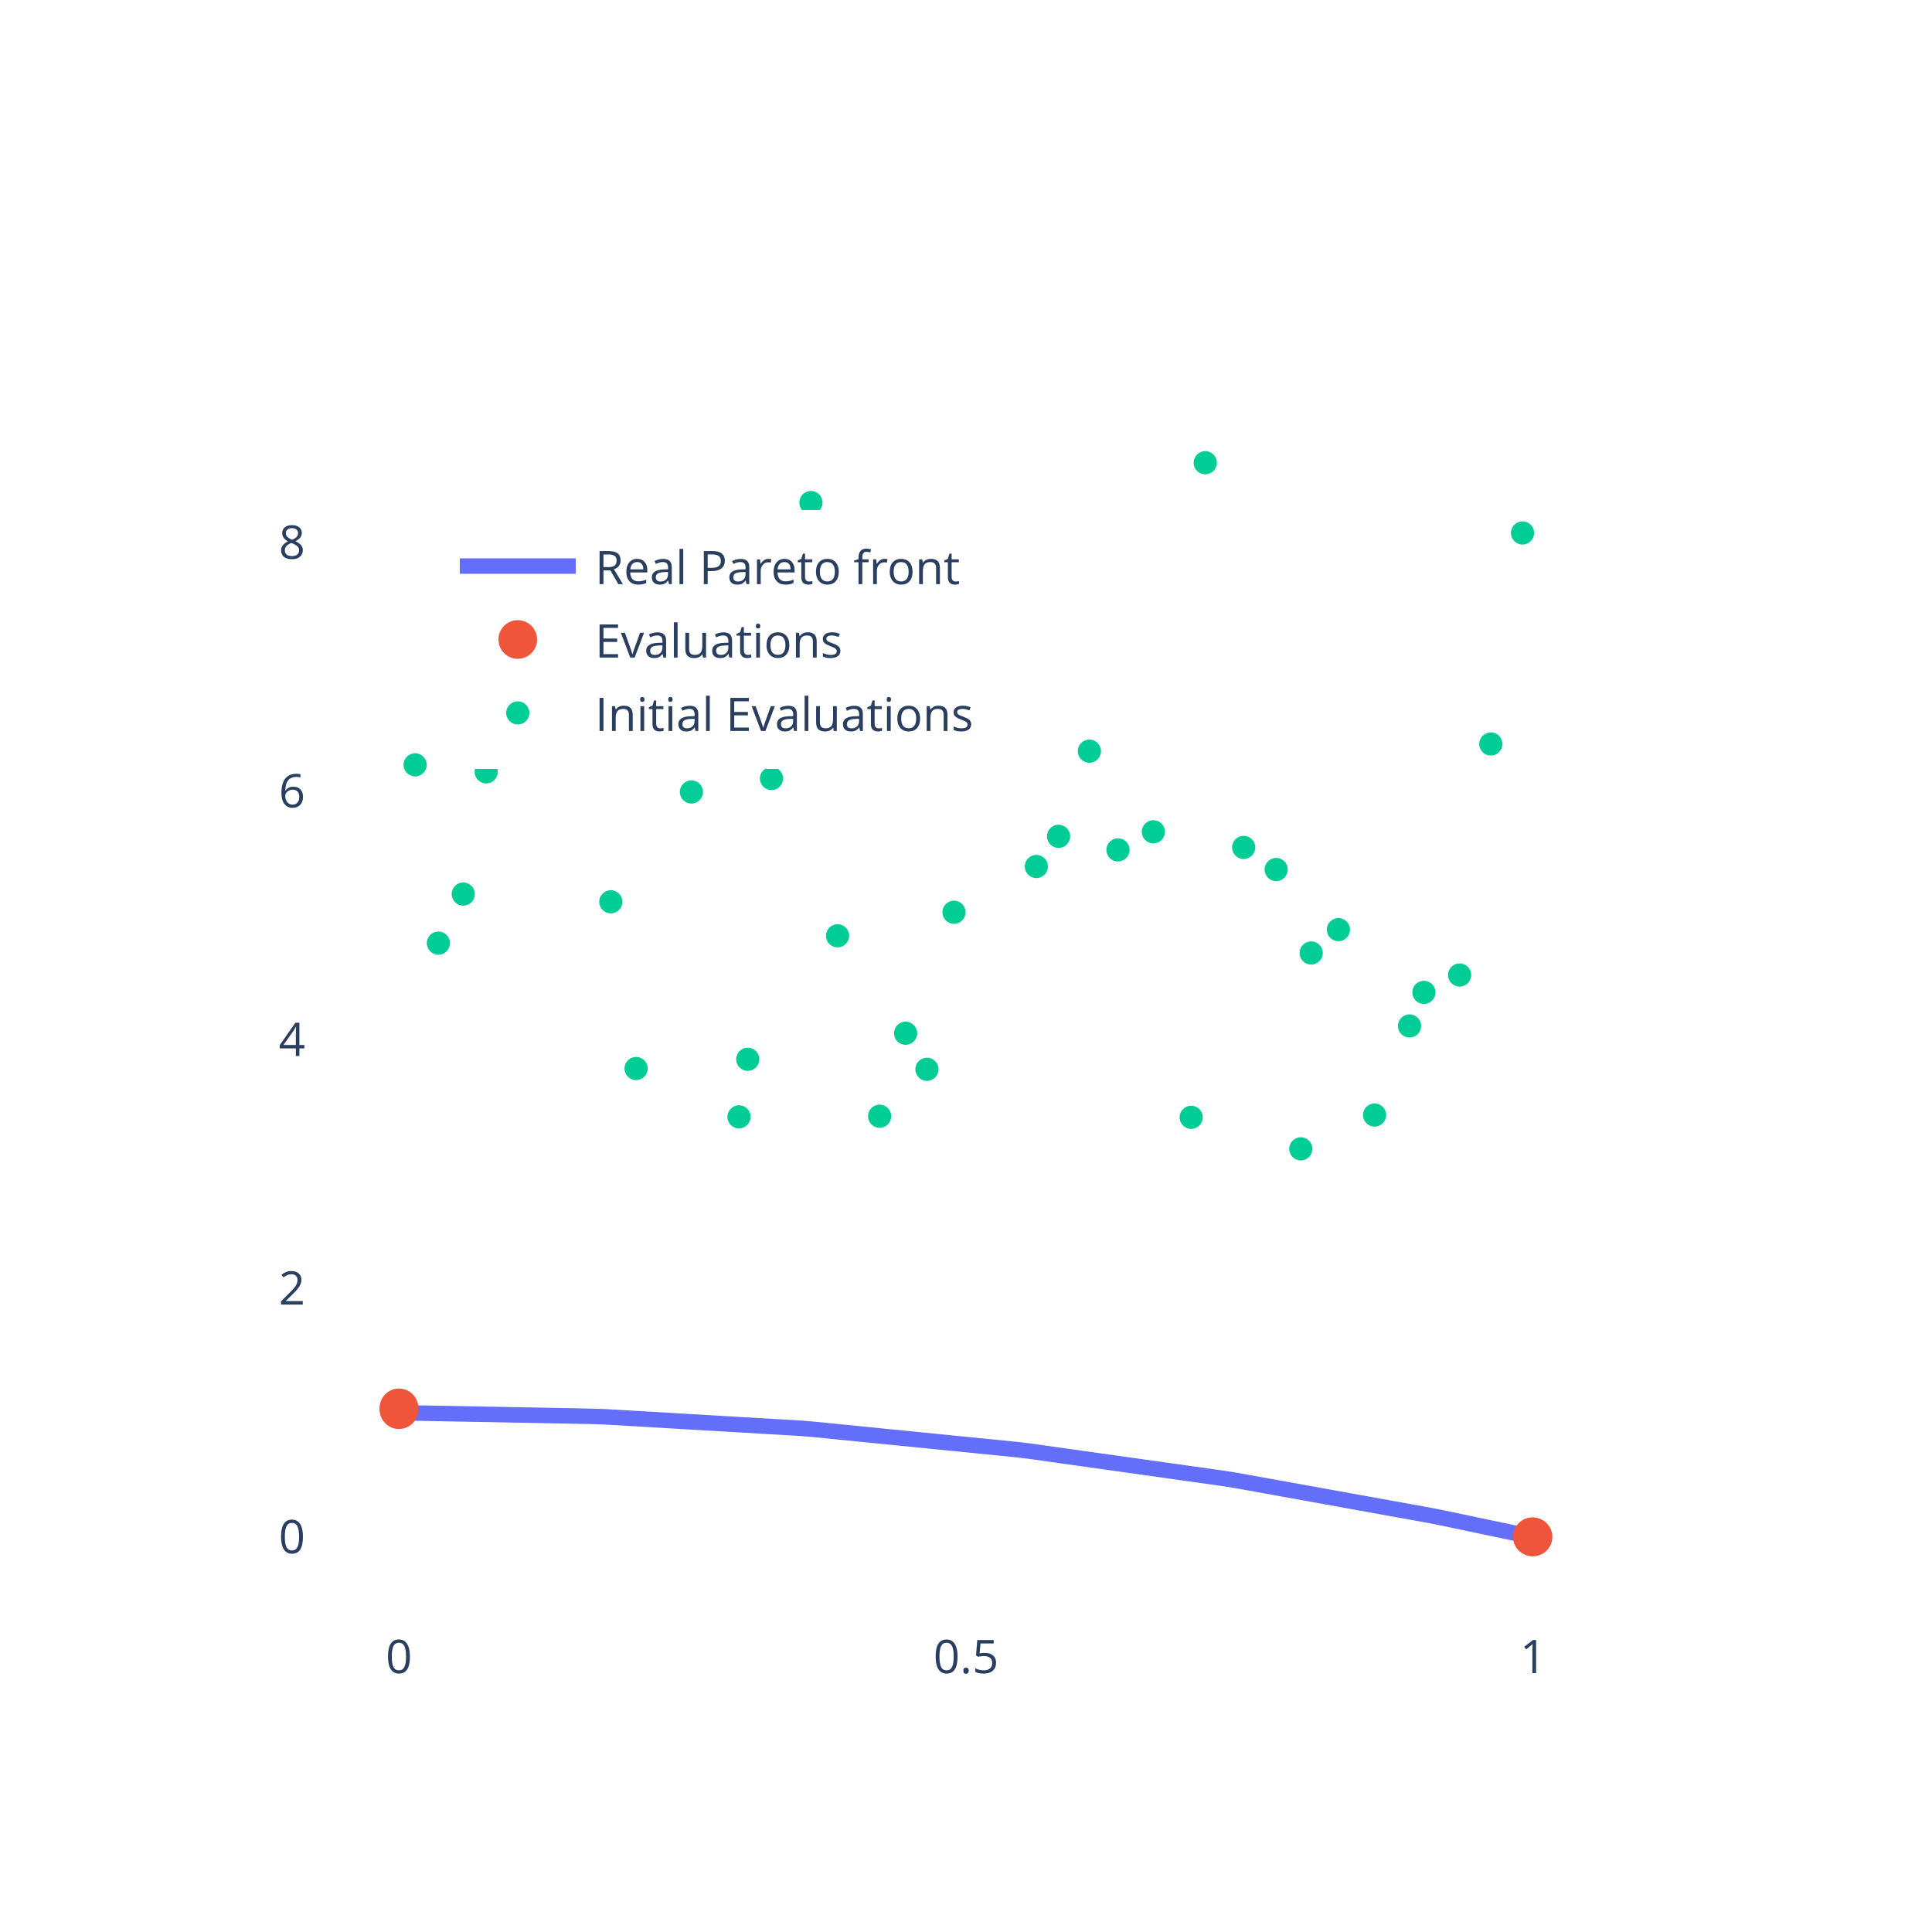
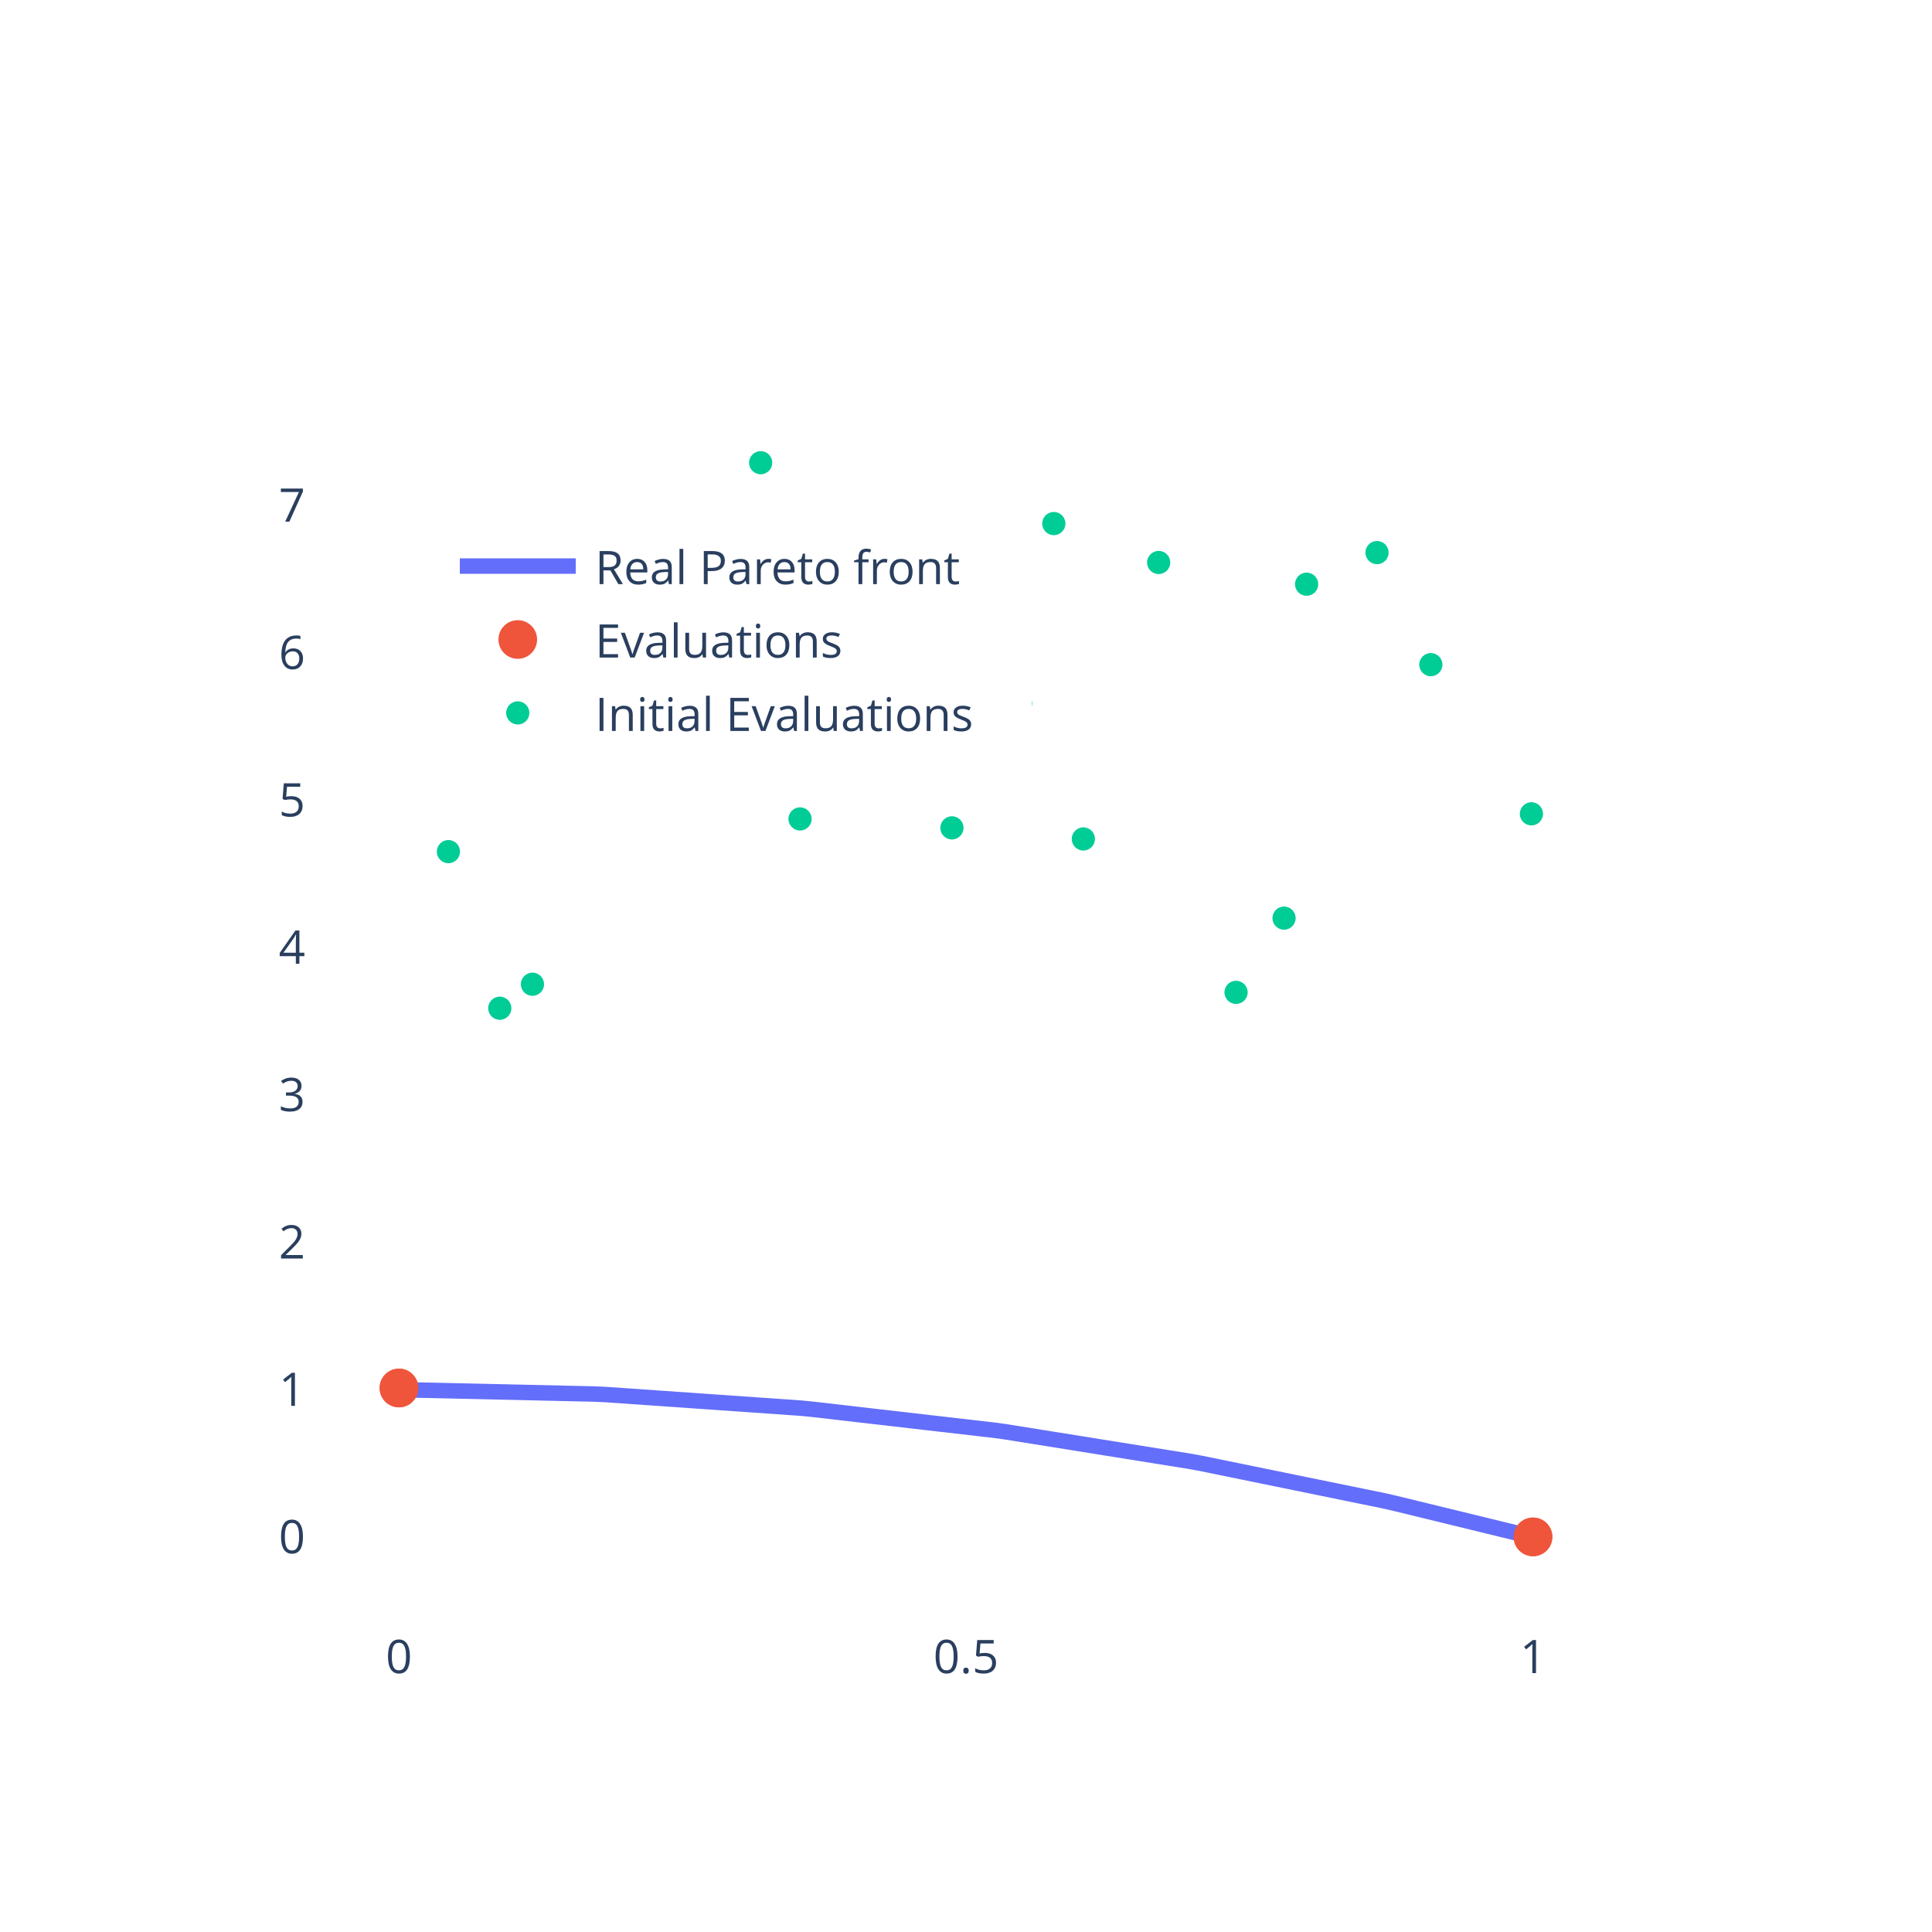
<svg xmlns="http://www.w3.org/2000/svg" class="main-svg" width="500" height="500" style="" viewBox="0 0 500 500">
  <rect x="0" y="0" width="500" height="500" style="fill: rgb(255, 255, 255); fill-opacity: 1;" />
-   <defs id="defs-4682c7">
+   <defs id="defs-e8e7f6">
    <g class="clips">
-       <clipPath id="clip4682c7xyplot" class="plotclip">
+       <clipPath id="clipe8e7f6xyplot" class="plotclip">
        <rect width="340" height="320" />
      </clipPath>
-       <clipPath class="axesclip" id="clip4682c7x">
+       <clipPath class="axesclip" id="clipe8e7f6x">
        <rect x="80" y="0" width="340" height="500" />
      </clipPath>
-       <clipPath class="axesclip" id="clip4682c7y">
+       <clipPath class="axesclip" id="clipe8e7f6y">
        <rect x="0" y="100" width="500" height="320" />
      </clipPath>
-       <clipPath class="axesclip" id="clip4682c7xy">
+       <clipPath class="axesclip" id="clipe8e7f6xy">
        <rect x="80" y="100" width="340" height="320" />
      </clipPath>
    </g>
    <g class="gradients" />
    <g class="patterns" />
  </defs>
  <g class="bglayer">
    <rect class="bg" x="80" y="100" width="340" height="320" style="fill: rgb(0, 0, 0); fill-opacity: 0; stroke-width: 0;" />
  </g>
  <g class="layer-below">
    <g class="imagelayer" />
    <g class="shapelayer" />
  </g>
  <g class="cartesianlayer">
    <g class="subplot xy">
      <g class="layer-subplot">
        <g class="shapelayer" />
        <g class="imagelayer" />
      </g>
      <g class="minor-gridlayer">
        <g class="x" />
        <g class="y" />
      </g>
      <g class="gridlayer">
        <g class="x">
-           <path class="xgrid crisp" transform="translate(250.01,0)" d="M0,100v320" style="stroke: rgb(255, 255, 255); stroke-opacity: 1; stroke-width: 1px;" />
-           <path class="xgrid crisp" transform="translate(396.78,0)" d="M0,100v320" style="stroke: rgb(255, 255, 255); stroke-opacity: 1; stroke-width: 1px;" />
+           <path class="xgrid crisp" transform="translate(250,0)" d="M0,100v320" style="stroke: rgb(255, 255, 255); stroke-opacity: 1; stroke-width: 1px;" />
+           <path class="xgrid crisp" transform="translate(396.76,0)" d="M0,100v320" style="stroke: rgb(255, 255, 255); stroke-opacity: 1; stroke-width: 1px;" />
        </g>
        <g class="y">
-           <path class="ygrid crisp" transform="translate(0,333.43)" d="M80,0h340" style="stroke: rgb(255, 255, 255); stroke-opacity: 1; stroke-width: 1px;" />
-           <path class="ygrid crisp" transform="translate(0,269.09)" d="M80,0h340" style="stroke: rgb(255, 255, 255); stroke-opacity: 1; stroke-width: 1px;" />
-           <path class="ygrid crisp" transform="translate(0,204.74)" d="M80,0h340" style="stroke: rgb(255, 255, 255); stroke-opacity: 1; stroke-width: 1px;" />
-           <path class="ygrid crisp" transform="translate(0,140.39)" d="M80,0h340" style="stroke: rgb(255, 255, 255); stroke-opacity: 1; stroke-width: 1px;" />
+           <path class="ygrid crisp" transform="translate(0,359.64)" d="M80,0h340" style="stroke: rgb(255, 255, 255); stroke-opacity: 1; stroke-width: 1px;" />
+           <path class="ygrid crisp" transform="translate(0,321.5)" d="M80,0h340" style="stroke: rgb(255, 255, 255); stroke-opacity: 1; stroke-width: 1px;" />
+           <path class="ygrid crisp" transform="translate(0,283.36)" d="M80,0h340" style="stroke: rgb(255, 255, 255); stroke-opacity: 1; stroke-width: 1px;" />
+           <path class="ygrid crisp" transform="translate(0,245.22)" d="M80,0h340" style="stroke: rgb(255, 255, 255); stroke-opacity: 1; stroke-width: 1px;" />
+           <path class="ygrid crisp" transform="translate(0,207.08)" d="M80,0h340" style="stroke: rgb(255, 255, 255); stroke-opacity: 1; stroke-width: 1px;" />
+           <path class="ygrid crisp" transform="translate(0,168.94)" d="M80,0h340" style="stroke: rgb(255, 255, 255); stroke-opacity: 1; stroke-width: 1px;" />
+           <path class="ygrid crisp" transform="translate(0,130.8)" d="M80,0h340" style="stroke: rgb(255, 255, 255); stroke-opacity: 1; stroke-width: 1px;" />
        </g>
      </g>
      <g class="zerolinelayer">
        <path class="xzl zl crisp" transform="translate(103.25,0)" d="M0,100v320" style="stroke: rgb(255, 255, 255); stroke-opacity: 1; stroke-width: 2px;" />
        <path class="yzl zl crisp" transform="translate(0,397.78)" d="M80,0h340" style="stroke: rgb(255, 255, 255); stroke-opacity: 1; stroke-width: 2px;" />
      </g>
      <path class="xlines-below" />
      <path class="ylines-below" />
      <g class="overlines-below" />
      <g class="xaxislayer-below" />
      <g class="yaxislayer-below" />
      <g class="overaxes-below" />
-       <g class="plot" transform="translate(80,100)" clip-path="url(#clip4682c7xyplot)">
+       <g class="plot" transform="translate(80,100)" clip-path="url(#clipe8e7f6xyplot)">
        <g class="scatterlayer mlayer">
-           <g class="trace scatter trace25c57d" style="stroke-miterlimit: 2; opacity: 1;">
+           <g class="trace scatter trace78d094" style="stroke-miterlimit: 2; opacity: 1;">
            <g class="fills" />
            <g class="errorbars" />
            <g class="lines">
-               <path class="js-line" d="M23.25,265.61L73.65,266.56L76.62,266.67L127.02,269.63L129.99,269.86L183.35,275.18L186.32,275.54L236.72,282.63L239.69,283.1L290.09,292.2L293.06,292.79L316.78,297.78" style="vector-effect: none; fill: none; stroke: rgb(99, 110, 250); stroke-opacity: 1; stroke-width: 4px; opacity: 1;" />
+               <path class="js-line" d="M23.25,259.64L73.65,260.77L76.62,260.9L127.02,264.41L129.98,264.69L177.42,270.16L180.38,270.57L227.82,278.17L230.78,278.71L278.22,288.42L281.18,289.1L316.76,297.78" style="vector-effect: none; fill: none; stroke: rgb(99, 110, 250); stroke-opacity: 1; stroke-width: 4px; opacity: 1;" />
            </g>
            <g class="points" />
            <g class="text" />
          </g>
-           <g class="trace scatter traced93b41" style="stroke-miterlimit: 2; opacity: 1;">
+           <g class="trace scatter tracef3e460" style="stroke-miterlimit: 2; opacity: 1;">
            <g class="fills" />
            <g class="errorbars" />
            <g class="lines" />
            <g class="points">
-               <path class="point" transform="translate(316.56,297.72)" d="M5,0A5,5 0 1,1 0,-5A5,5 0 0,1 5,0Z" style="opacity: 1; stroke-width: 0px; fill: rgb(239, 85, 59); fill-opacity: 1;" />
-               <path class="point" transform="translate(316.75,297.75)" d="M5,0A5,5 0 1,1 0,-5A5,5 0 0,1 5,0Z" style="opacity: 1; stroke-width: 0px; fill: rgb(239, 85, 59); fill-opacity: 1;" />
-               <path class="point" transform="translate(23.25,264.82)" d="M5,0A5,5 0 1,1 0,-5A5,5 0 0,1 5,0Z" style="opacity: 1; stroke-width: 0px; fill: rgb(239, 85, 59); fill-opacity: 1;" />
-               <path class="point" transform="translate(23.25,264.35)" d="M5,0A5,5 0 1,1 0,-5A5,5 0 0,1 5,0Z" style="opacity: 1; stroke-width: 0px; fill: rgb(239, 85, 59); fill-opacity: 1;" />
+               <path class="point" transform="translate(316.73,297.75)" d="M5,0A5,5 0 1,1 0,-5A5,5 0 0,1 5,0Z" style="opacity: 1; stroke-width: 0px; fill: rgb(239, 85, 59); fill-opacity: 1;" />
+               <path class="point" transform="translate(316.75,297.74)" d="M5,0A5,5 0 1,1 0,-5A5,5 0 0,1 5,0Z" style="opacity: 1; stroke-width: 0px; fill: rgb(239, 85, 59); fill-opacity: 1;" />
+               <path class="point" transform="translate(23.25,259.19)" d="M5,0A5,5 0 1,1 0,-5A5,5 0 0,1 5,0Z" style="opacity: 1; stroke-width: 0px; fill: rgb(239, 85, 59); fill-opacity: 1;" />
+               <path class="point" transform="translate(23.25,259.23)" d="M5,0A5,5 0 1,1 0,-5A5,5 0 0,1 5,0Z" style="opacity: 1; stroke-width: 0px; fill: rgb(239, 85, 59); fill-opacity: 1;" />
            </g>
            <g class="text" />
          </g>
-           <g class="trace scatter trace0fdad0" style="stroke-miterlimit: 2; opacity: 1;">
+           <g class="trace scatter trace71d82e" style="stroke-miterlimit: 2; opacity: 1;">
            <g class="fills" />
            <g class="errorbars" />
            <g class="lines" />
            <g class="points">
-               <path class="point" transform="translate(78.08,133.38)" d="M3,0A3,3 0 1,1 0,-3A3,3 0 0,1 3,0Z" style="opacity: 1; stroke-width: 0px; fill: rgb(0, 204, 150); fill-opacity: 1;" />
-               <path class="point" transform="translate(250.27,125.03)" d="M3,0A3,3 0 1,1 0,-3A3,3 0 0,1 3,0Z" style="opacity: 1; stroke-width: 0px; fill: rgb(0, 204, 150); fill-opacity: 1;" />
-               <path class="point" transform="translate(159.89,176.73)" d="M3,0A3,3 0 1,1 0,-3A3,3 0 0,1 3,0Z" style="opacity: 1; stroke-width: 0px; fill: rgb(0, 204, 150); fill-opacity: 1;" />
-               <path class="point" transform="translate(241.86,119.31)" d="M3,0A3,3 0 1,1 0,-3A3,3 0 0,1 3,0Z" style="opacity: 1; stroke-width: 0px; fill: rgb(0, 204, 150); fill-opacity: 1;" />
-               <path class="point" transform="translate(45.83,99.75)" d="M3,0A3,3 0 1,1 0,-3A3,3 0 0,1 3,0Z" style="opacity: 1; stroke-width: 0px; fill: rgb(0, 204, 150); fill-opacity: 1;" />
-               <path class="point" transform="translate(228.28,189.16)" d="M3,0A3,3 0 1,1 0,-3A3,3 0 0,1 3,0Z" style="opacity: 1; stroke-width: 0px; fill: rgb(0, 204, 150); fill-opacity: 1;" />
-               <path class="point" transform="translate(288.51,156.83)" d="M3,0A3,3 0 1,1 0,-3A3,3 0 0,1 3,0Z" style="opacity: 1; stroke-width: 0px; fill: rgb(0, 204, 150); fill-opacity: 1;" />
-               <path class="point" transform="translate(256.65,197.32)" d="M3,0A3,3 0 1,1 0,-3A3,3 0 0,1 3,0Z" style="opacity: 1; stroke-width: 0px; fill: rgb(0, 204, 150); fill-opacity: 1;" />
-               <path class="point" transform="translate(188.21,124.25)" d="M3,0A3,3 0 1,1 0,-3A3,3 0 0,1 3,0Z" style="opacity: 1; stroke-width: 0px; fill: rgb(0, 204, 150); fill-opacity: 1;" />
-               <path class="point" transform="translate(314.03,37.93)" d="M3,0A3,3 0 1,1 0,-3A3,3 0 0,1 3,0Z" style="opacity: 1; stroke-width: 0px; fill: rgb(0, 204, 150); fill-opacity: 1;" />
-               <path class="point" transform="translate(259.33,146.63)" d="M3,0A3,3 0 1,1 0,-3A3,3 0 0,1 3,0Z" style="opacity: 1; stroke-width: 0px; fill: rgb(0, 204, 150); fill-opacity: 1;" />
-               <path class="point" transform="translate(166.89,136.09)" d="M3,0A3,3 0 1,1 0,-3A3,3 0 0,1 3,0Z" style="opacity: 1; stroke-width: 0px; fill: rgb(0, 204, 150); fill-opacity: 1;" />
-               <path class="point" transform="translate(193.96,116.44)" d="M3,0A3,3 0 1,1 0,-3A3,3 0 0,1 3,0Z" style="opacity: 1; stroke-width: 0px; fill: rgb(0, 204, 150); fill-opacity: 1;" />
-               <path class="point" transform="translate(266.38,140.59)" d="M3,0A3,3 0 1,1 0,-3A3,3 0 0,1 3,0Z" style="opacity: 1; stroke-width: 0px; fill: rgb(0, 204, 150); fill-opacity: 1;" />
-               <path class="point" transform="translate(33.46,144.08)" d="M3,0A3,3 0 1,1 0,-3A3,3 0 0,1 3,0Z" style="opacity: 1; stroke-width: 0px; fill: rgb(0, 204, 150); fill-opacity: 1;" />
-               <path class="point" transform="translate(65.5,92.22)" d="M3,0A3,3 0 1,1 0,-3A3,3 0 0,1 3,0Z" style="opacity: 1; stroke-width: 0px; fill: rgb(0, 204, 150); fill-opacity: 1;" />
-               <path class="point" transform="translate(68.02,46.27)" d="M3,0A3,3 0 1,1 0,-3A3,3 0 0,1 3,0Z" style="opacity: 1; stroke-width: 0px; fill: rgb(0, 204, 150); fill-opacity: 1;" />
-               <path class="point" transform="translate(136.76,142.18)" d="M3,0A3,3 0 1,1 0,-3A3,3 0 0,1 3,0Z" style="opacity: 1; stroke-width: 0px; fill: rgb(0, 204, 150); fill-opacity: 1;" />
-               <path class="point" transform="translate(284.78,165.52)" d="M3,0A3,3 0 1,1 0,-3A3,3 0 0,1 3,0Z" style="opacity: 1; stroke-width: 0px; fill: rgb(0, 204, 150); fill-opacity: 1;" />
-               <path class="point" transform="translate(182.8,77.01)" d="M3,0A3,3 0 1,1 0,-3A3,3 0 0,1 3,0Z" style="opacity: 1; stroke-width: 0px; fill: rgb(0, 204, 150); fill-opacity: 1;" />
-               <path class="point" transform="translate(297.75,152.33)" d="M3,0A3,3 0 1,1 0,-3A3,3 0 0,1 3,0Z" style="opacity: 1; stroke-width: 0px; fill: rgb(0, 204, 150); fill-opacity: 1;" />
-               <path class="point" transform="translate(170.43,49.51)" d="M3,0A3,3 0 1,1 0,-3A3,3 0 0,1 3,0Z" style="opacity: 1; stroke-width: 0px; fill: rgb(0, 204, 150); fill-opacity: 1;" />
-               <path class="point" transform="translate(98.94,104.96)" d="M3,0A3,3 0 1,1 0,-3A3,3 0 0,1 3,0Z" style="opacity: 1; stroke-width: 0px; fill: rgb(0, 204, 150); fill-opacity: 1;" />
-               <path class="point" transform="translate(111.25,189.04)" d="M3,0A3,3 0 1,1 0,-3A3,3 0 0,1 3,0Z" style="opacity: 1; stroke-width: 0px; fill: rgb(0, 204, 150); fill-opacity: 1;" />
-               <path class="point" transform="translate(113.52,174.14)" d="M3,0A3,3 0 1,1 0,-3A3,3 0 0,1 3,0Z" style="opacity: 1; stroke-width: 0px; fill: rgb(0, 204, 150); fill-opacity: 1;" />
-               <path class="point" transform="translate(275.74,188.57)" d="M3,0A3,3 0 1,1 0,-3A3,3 0 0,1 3,0Z" style="opacity: 1; stroke-width: 0px; fill: rgb(0, 204, 150); fill-opacity: 1;" />
-               <path class="point" transform="translate(91.02,80.4)" d="M3,0A3,3 0 1,1 0,-3A3,3 0 0,1 3,0Z" style="opacity: 1; stroke-width: 0px; fill: rgb(0, 204, 150); fill-opacity: 1;" />
-               <path class="point" transform="translate(57.91,86.21)" d="M3,0A3,3 0 1,1 0,-3A3,3 0 0,1 3,0Z" style="opacity: 1; stroke-width: 0px; fill: rgb(0, 204, 150); fill-opacity: 1;" />
-               <path class="point" transform="translate(154.37,167.4)" d="M3,0A3,3 0 1,1 0,-3A3,3 0 0,1 3,0Z" style="opacity: 1; stroke-width: 0px; fill: rgb(0, 204, 150); fill-opacity: 1;" />
-               <path class="point" transform="translate(209.34,119.95)" d="M3,0A3,3 0 1,1 0,-3A3,3 0 0,1 3,0Z" style="opacity: 1; stroke-width: 0px; fill: rgb(0, 204, 150); fill-opacity: 1;" />
-               <path class="point" transform="translate(231.92,19.75)" d="M3,0A3,3 0 1,1 0,-3A3,3 0 0,1 3,0Z" style="opacity: 1; stroke-width: 0px; fill: rgb(0, 204, 150); fill-opacity: 1;" />
-               <path class="point" transform="translate(84.62,176.53)" d="M3,0A3,3 0 1,1 0,-3A3,3 0 0,1 3,0Z" style="opacity: 1; stroke-width: 0px; fill: rgb(0, 204, 150); fill-opacity: 1;" />
-               <path class="point" transform="translate(27.43,97.94)" d="M3,0A3,3 0 1,1 0,-3A3,3 0 0,1 3,0Z" style="opacity: 1; stroke-width: 0px; fill: rgb(0, 204, 150); fill-opacity: 1;" />
-               <path class="point" transform="translate(218.49,115.27)" d="M3,0A3,3 0 1,1 0,-3A3,3 0 0,1 3,0Z" style="opacity: 1; stroke-width: 0px; fill: rgb(0, 204, 150); fill-opacity: 1;" />
-               <path class="point" transform="translate(201.93,94.4)" d="M3,0A3,3 0 1,1 0,-3A3,3 0 0,1 3,0Z" style="opacity: 1; stroke-width: 0px; fill: rgb(0, 204, 150); fill-opacity: 1;" />
-               <path class="point" transform="translate(119.66,101.48)" d="M3,0A3,3 0 1,1 0,-3A3,3 0 0,1 3,0Z" style="opacity: 1; stroke-width: 0px; fill: rgb(0, 204, 150); fill-opacity: 1;" />
-               <path class="point" transform="translate(147.65,188.88)" d="M3,0A3,3 0 1,1 0,-3A3,3 0 0,1 3,0Z" style="opacity: 1; stroke-width: 0px; fill: rgb(0, 204, 150); fill-opacity: 1;" />
-               <path class="point" transform="translate(305.82,92.54)" d="M3,0A3,3 0 1,1 0,-3A3,3 0 0,1 3,0Z" style="opacity: 1; stroke-width: 0px; fill: rgb(0, 204, 150); fill-opacity: 1;" />
-               <path class="point" transform="translate(129.87,30.06)" d="M3,0A3,3 0 1,1 0,-3A3,3 0 0,1 3,0Z" style="opacity: 1; stroke-width: 0px; fill: rgb(0, 204, 150); fill-opacity: 1;" />
-               <path class="point" transform="translate(39.89,131.38)" d="M3,0A3,3 0 1,1 0,-3A3,3 0 0,1 3,0Z" style="opacity: 1; stroke-width: 0px; fill: rgb(0, 204, 150); fill-opacity: 1;" />
+               <path class="point" transform="translate(49.34,160.93)" d="M3,0A3,3 0 1,1 0,-3A3,3 0 0,1 3,0Z" style="opacity: 1; stroke-width: 0px; fill: rgb(0, 204, 150); fill-opacity: 1;" />
+               <path class="point" transform="translate(276.37,43.01)" d="M3,0A3,3 0 1,1 0,-3A3,3 0 0,1 3,0Z" style="opacity: 1; stroke-width: 0px; fill: rgb(0, 204, 150); fill-opacity: 1;" />
+               <path class="point" transform="translate(239.89,156.82)" d="M3,0A3,3 0 1,1 0,-3A3,3 0 0,1 3,0Z" style="opacity: 1; stroke-width: 0px; fill: rgb(0, 204, 150); fill-opacity: 1;" />
+               <path class="point" transform="translate(127.05,111.94)" d="M3,0A3,3 0 1,1 0,-3A3,3 0 0,1 3,0Z" style="opacity: 1; stroke-width: 0px; fill: rgb(0, 204, 150); fill-opacity: 1;" />
+               <path class="point" transform="translate(219.86,45.57)" d="M3,0A3,3 0 1,1 0,-3A3,3 0 0,1 3,0Z" style="opacity: 1; stroke-width: 0px; fill: rgb(0, 204, 150); fill-opacity: 1;" />
+               <path class="point" transform="translate(81.32,54.13)" d="M3,0A3,3 0 1,1 0,-3A3,3 0 0,1 3,0Z" style="opacity: 1; stroke-width: 0px; fill: rgb(0, 204, 150); fill-opacity: 1;" />
+               <path class="point" transform="translate(252.31,137.61)" d="M3,0A3,3 0 1,1 0,-3A3,3 0 0,1 3,0Z" style="opacity: 1; stroke-width: 0px; fill: rgb(0, 204, 150); fill-opacity: 1;" />
+               <path class="point" transform="translate(116.86,19.75)" d="M3,0A3,3 0 1,1 0,-3A3,3 0 0,1 3,0Z" style="opacity: 1; stroke-width: 0px; fill: rgb(0, 204, 150); fill-opacity: 1;" />
+               <path class="point" transform="translate(150.56,59.49)" d="M3,0A3,3 0 1,1 0,-3A3,3 0 0,1 3,0Z" style="opacity: 1; stroke-width: 0px; fill: rgb(0, 204, 150); fill-opacity: 1;" />
+               <path class="point" transform="translate(36.05,120.4)" d="M3,0A3,3 0 1,1 0,-3A3,3 0 0,1 3,0Z" style="opacity: 1; stroke-width: 0px; fill: rgb(0, 204, 150); fill-opacity: 1;" />
+               <path class="point" transform="translate(109.43,57.18)" d="M3,0A3,3 0 1,1 0,-3A3,3 0 0,1 3,0Z" style="opacity: 1; stroke-width: 0px; fill: rgb(0, 204, 150); fill-opacity: 1;" />
+               <path class="point" transform="translate(258.15,51.19)" d="M3,0A3,3 0 1,1 0,-3A3,3 0 0,1 3,0Z" style="opacity: 1; stroke-width: 0px; fill: rgb(0, 204, 150); fill-opacity: 1;" />
+               <path class="point" transform="translate(316.33,110.62)" d="M3,0A3,3 0 1,1 0,-3A3,3 0 0,1 3,0Z" style="opacity: 1; stroke-width: 0px; fill: rgb(0, 204, 150); fill-opacity: 1;" />
+               <path class="point" transform="translate(90.52,87.94)" d="M3,0A3,3 0 1,1 0,-3A3,3 0 0,1 3,0Z" style="opacity: 1; stroke-width: 0px; fill: rgb(0, 204, 150); fill-opacity: 1;" />
+               <path class="point" transform="translate(290.3,72.01)" d="M3,0A3,3 0 1,1 0,-3A3,3 0 0,1 3,0Z" style="opacity: 1; stroke-width: 0px; fill: rgb(0, 204, 150); fill-opacity: 1;" />
+               <path class="point" transform="translate(166.36,114.25)" d="M3,0A3,3 0 1,1 0,-3A3,3 0 0,1 3,0Z" style="opacity: 1; stroke-width: 0px; fill: rgb(0, 204, 150); fill-opacity: 1;" />
+               <path class="point" transform="translate(192.73,35.5)" d="M3,0A3,3 0 1,1 0,-3A3,3 0 0,1 3,0Z" style="opacity: 1; stroke-width: 0px; fill: rgb(0, 204, 150); fill-opacity: 1;" />
+               <path class="point" transform="translate(184.11,82.03)" d="M3,0A3,3 0 1,1 0,-3A3,3 0 0,1 3,0Z" style="opacity: 1; stroke-width: 0px; fill: rgb(0, 204, 150); fill-opacity: 1;" />
+               <path class="point" transform="translate(57.8,154.72)" d="M3,0A3,3 0 1,1 0,-3A3,3 0 0,1 3,0Z" style="opacity: 1; stroke-width: 0px; fill: rgb(0, 204, 150); fill-opacity: 1;" />
+               <path class="point" transform="translate(200.37,117.12)" d="M3,0A3,3 0 1,1 0,-3A3,3 0 0,1 3,0Z" style="opacity: 1; stroke-width: 0px; fill: rgb(0, 204, 150); fill-opacity: 1;" />
            </g>
            <g class="text" />
          </g>
        </g>
      </g>
      <g class="overplot" />
      <path class="xlines-above crisp" d="M0,0" style="fill: none;" />
      <path class="ylines-above crisp" d="M0,0" style="fill: none;" />
      <g class="overlines-above" />
      <g class="xaxislayer-above">
        <g class="xtick">
          <text text-anchor="middle" x="0" y="433" transform="translate(103.25,0)" style="font-family: 'Open Sans', verdana, arial, sans-serif; font-size: 12px; fill: rgb(42, 63, 95); fill-opacity: 1; white-space: pre; opacity: 1;">0</text>
        </g>
        <g class="xtick">
-           <text text-anchor="middle" x="0" y="433" style="font-family: 'Open Sans', verdana, arial, sans-serif; font-size: 12px; fill: rgb(42, 63, 95); fill-opacity: 1; white-space: pre; opacity: 1;" transform="translate(250.01,0)">0.5</text>
+           <text text-anchor="middle" x="0" y="433" style="font-family: 'Open Sans', verdana, arial, sans-serif; font-size: 12px; fill: rgb(42, 63, 95); fill-opacity: 1; white-space: pre; opacity: 1;" transform="translate(250,0)">0.5</text>
        </g>
        <g class="xtick">
-           <text text-anchor="middle" x="0" y="433" style="font-family: 'Open Sans', verdana, arial, sans-serif; font-size: 12px; fill: rgb(42, 63, 95); fill-opacity: 1; white-space: pre; opacity: 1;" transform="translate(396.78,0)">1</text>
+           <text text-anchor="middle" x="0" y="433" style="font-family: 'Open Sans', verdana, arial, sans-serif; font-size: 12px; fill: rgb(42, 63, 95); fill-opacity: 1; white-space: pre; opacity: 1;" transform="translate(396.76,0)">1</text>
        </g>
      </g>
      <g class="yaxislayer-above">
        <g class="ytick">
          <text text-anchor="end" x="79" y="4.2" transform="translate(0,397.78)" style="font-family: 'Open Sans', verdana, arial, sans-serif; font-size: 12px; fill: rgb(42, 63, 95); fill-opacity: 1; white-space: pre; opacity: 1;">0</text>
        </g>
        <g class="ytick">
-           <text text-anchor="end" x="79" y="4.2" style="font-family: 'Open Sans', verdana, arial, sans-serif; font-size: 12px; fill: rgb(42, 63, 95); fill-opacity: 1; white-space: pre; opacity: 1;" transform="translate(0,333.43)">2</text>
-         </g>
-         <g class="ytick">
-           <text text-anchor="end" x="79" y="4.2" style="font-family: 'Open Sans', verdana, arial, sans-serif; font-size: 12px; fill: rgb(42, 63, 95); fill-opacity: 1; white-space: pre; opacity: 1;" transform="translate(0,269.09)">4</text>
-         </g>
-         <g class="ytick">
-           <text text-anchor="end" x="79" y="4.2" style="font-family: 'Open Sans', verdana, arial, sans-serif; font-size: 12px; fill: rgb(42, 63, 95); fill-opacity: 1; white-space: pre; opacity: 1;" transform="translate(0,204.74)">6</text>
-         </g>
-         <g class="ytick">
-           <text text-anchor="end" x="79" y="4.2" style="font-family: 'Open Sans', verdana, arial, sans-serif; font-size: 12px; fill: rgb(42, 63, 95); fill-opacity: 1; white-space: pre; opacity: 1;" transform="translate(0,140.39)">8</text>
+           <text text-anchor="end" x="79" y="4.2" style="font-family: 'Open Sans', verdana, arial, sans-serif; font-size: 12px; fill: rgb(42, 63, 95); fill-opacity: 1; white-space: pre; opacity: 1;" transform="translate(0,359.64)">1</text>
+         </g>
+         <g class="ytick">
+           <text text-anchor="end" x="79" y="4.2" style="font-family: 'Open Sans', verdana, arial, sans-serif; font-size: 12px; fill: rgb(42, 63, 95); fill-opacity: 1; white-space: pre; opacity: 1;" transform="translate(0,321.5)">2</text>
+         </g>
+         <g class="ytick">
+           <text text-anchor="end" x="79" y="4.2" style="font-family: 'Open Sans', verdana, arial, sans-serif; font-size: 12px; fill: rgb(42, 63, 95); fill-opacity: 1; white-space: pre; opacity: 1;" transform="translate(0,283.36)">3</text>
+         </g>
+         <g class="ytick">
+           <text text-anchor="end" x="79" y="4.2" style="font-family: 'Open Sans', verdana, arial, sans-serif; font-size: 12px; fill: rgb(42, 63, 95); fill-opacity: 1; white-space: pre; opacity: 1;" transform="translate(0,245.22)">4</text>
+         </g>
+         <g class="ytick">
+           <text text-anchor="end" x="79" y="4.2" style="font-family: 'Open Sans', verdana, arial, sans-serif; font-size: 12px; fill: rgb(42, 63, 95); fill-opacity: 1; white-space: pre; opacity: 1;" transform="translate(0,207.08)">5</text>
+         </g>
+         <g class="ytick">
+           <text text-anchor="end" x="79" y="4.2" style="font-family: 'Open Sans', verdana, arial, sans-serif; font-size: 12px; fill: rgb(42, 63, 95); fill-opacity: 1; white-space: pre; opacity: 1;" transform="translate(0,168.94)">6</text>
+         </g>
+         <g class="ytick">
+           <text text-anchor="end" x="79" y="4.2" style="font-family: 'Open Sans', verdana, arial, sans-serif; font-size: 12px; fill: rgb(42, 63, 95); fill-opacity: 1; white-space: pre; opacity: 1;" transform="translate(0,130.8)">7</text>
        </g>
      </g>
      <g class="overaxes-above" />
    </g>
  </g>
  <g class="polarlayer" />
  <g class="smithlayer" />
  <g class="ternarylayer" />
  <g class="geolayer" />
  <g class="funnelarealayer" />
  <g class="pielayer" />
  <g class="iciclelayer" />
  <g class="treemaplayer" />
  <g class="sunburstlayer" />
  <g class="glimages" />
-   <defs id="topdefs-4682c7">
+   <defs id="topdefs-e8e7f6">
    <g class="clips" />
-     <clipPath id="legend4682c7">
+     <clipPath id="legende8e7f6">
      <rect width="153" height="67" x="0" y="0" />
    </clipPath>
  </defs>
  <g class="layer-above">
    <g class="imagelayer" />
    <g class="shapelayer" />
  </g>
  <g class="infolayer">
    <g class="legend" pointer-events="all" transform="translate(114,132)">
      <rect class="bg" shape-rendering="crispEdges" style="stroke: rgb(68, 68, 68); stroke-opacity: 1; fill: rgb(255, 255, 255); fill-opacity: 1; stroke-width: 0px;" width="153" height="67" x="0" y="0" />
-       <g class="scrollbox" transform="" clip-path="url(#legend4682c7)">
+       <g class="scrollbox" transform="" clip-path="url(#legende8e7f6)">
        <g class="groups">
          <g class="traces" transform="translate(0,14.5)" style="opacity: 1;">
            <text class="legendtext" text-anchor="start" x="40" y="4.68" style="font-family: 'Open Sans', verdana, arial, sans-serif; font-size: 12px; fill: rgb(42, 63, 95); fill-opacity: 1; white-space: pre;">Real Pareto front</text>
            <g class="layers" style="opacity: 1;">
              <g class="legendfill" />
              <g class="legendlines">
                <path class="js-line" d="M5,0h30" style="fill: none; stroke: rgb(99, 110, 250); stroke-opacity: 1; stroke-width: 4px;" />
              </g>
              <g class="legendsymbols">
                <g class="legendpoints" />
              </g>
            </g>
            <rect class="legendtoggle" x="0" y="-9.5" width="147.828" height="19" style="fill: rgb(0, 0, 0); fill-opacity: 0;" />
          </g>
          <g class="traces" transform="translate(0,33.5)" style="opacity: 1;">
            <text class="legendtext" text-anchor="start" x="40" y="4.68" style="font-family: 'Open Sans', verdana, arial, sans-serif; font-size: 12px; fill: rgb(42, 63, 95); fill-opacity: 1; white-space: pre;">Evaluations</text>
            <g class="layers" style="opacity: 1;">
              <g class="legendfill" />
              <g class="legendlines" />
              <g class="legendsymbols">
                <g class="legendpoints">
                  <path class="scatterpts" transform="translate(20,0)" d="M5,0A5,5 0 1,1 0,-5A5,5 0 0,1 5,0Z" style="opacity: 1; stroke-width: 0px; fill: rgb(239, 85, 59); fill-opacity: 1;" />
                </g>
              </g>
            </g>
            <rect class="legendtoggle" x="0" y="-9.5" width="147.828" height="19" style="fill: rgb(0, 0, 0); fill-opacity: 0;" />
          </g>
          <g class="traces" transform="translate(0,52.5)" style="opacity: 1;">
            <text class="legendtext" text-anchor="start" x="40" y="4.68" style="font-family: 'Open Sans', verdana, arial, sans-serif; font-size: 12px; fill: rgb(42, 63, 95); fill-opacity: 1; white-space: pre;">Initial Evaluations</text>
            <g class="layers" style="opacity: 1;">
              <g class="legendfill" />
              <g class="legendlines" />
              <g class="legendsymbols">
                <g class="legendpoints">
                  <path class="scatterpts" transform="translate(20,0)" d="M3,0A3,3 0 1,1 0,-3A3,3 0 0,1 3,0Z" style="opacity: 1; stroke-width: 0px; fill: rgb(0, 204, 150); fill-opacity: 1;" />
                </g>
              </g>
            </g>
            <rect class="legendtoggle" x="0" y="-9.5" width="147.828" height="19" style="fill: rgb(0, 0, 0); fill-opacity: 0;" />
          </g>
        </g>
      </g>
      <rect class="scrollbar" rx="20" ry="3" width="0" height="0" style="fill: rgb(128, 139, 164); fill-opacity: 1;" x="0" y="0" />
    </g>
    <g class="g-gtitle" />
    <g class="g-xtitle" />
    <g class="g-ytitle" />
  </g>
</svg>
